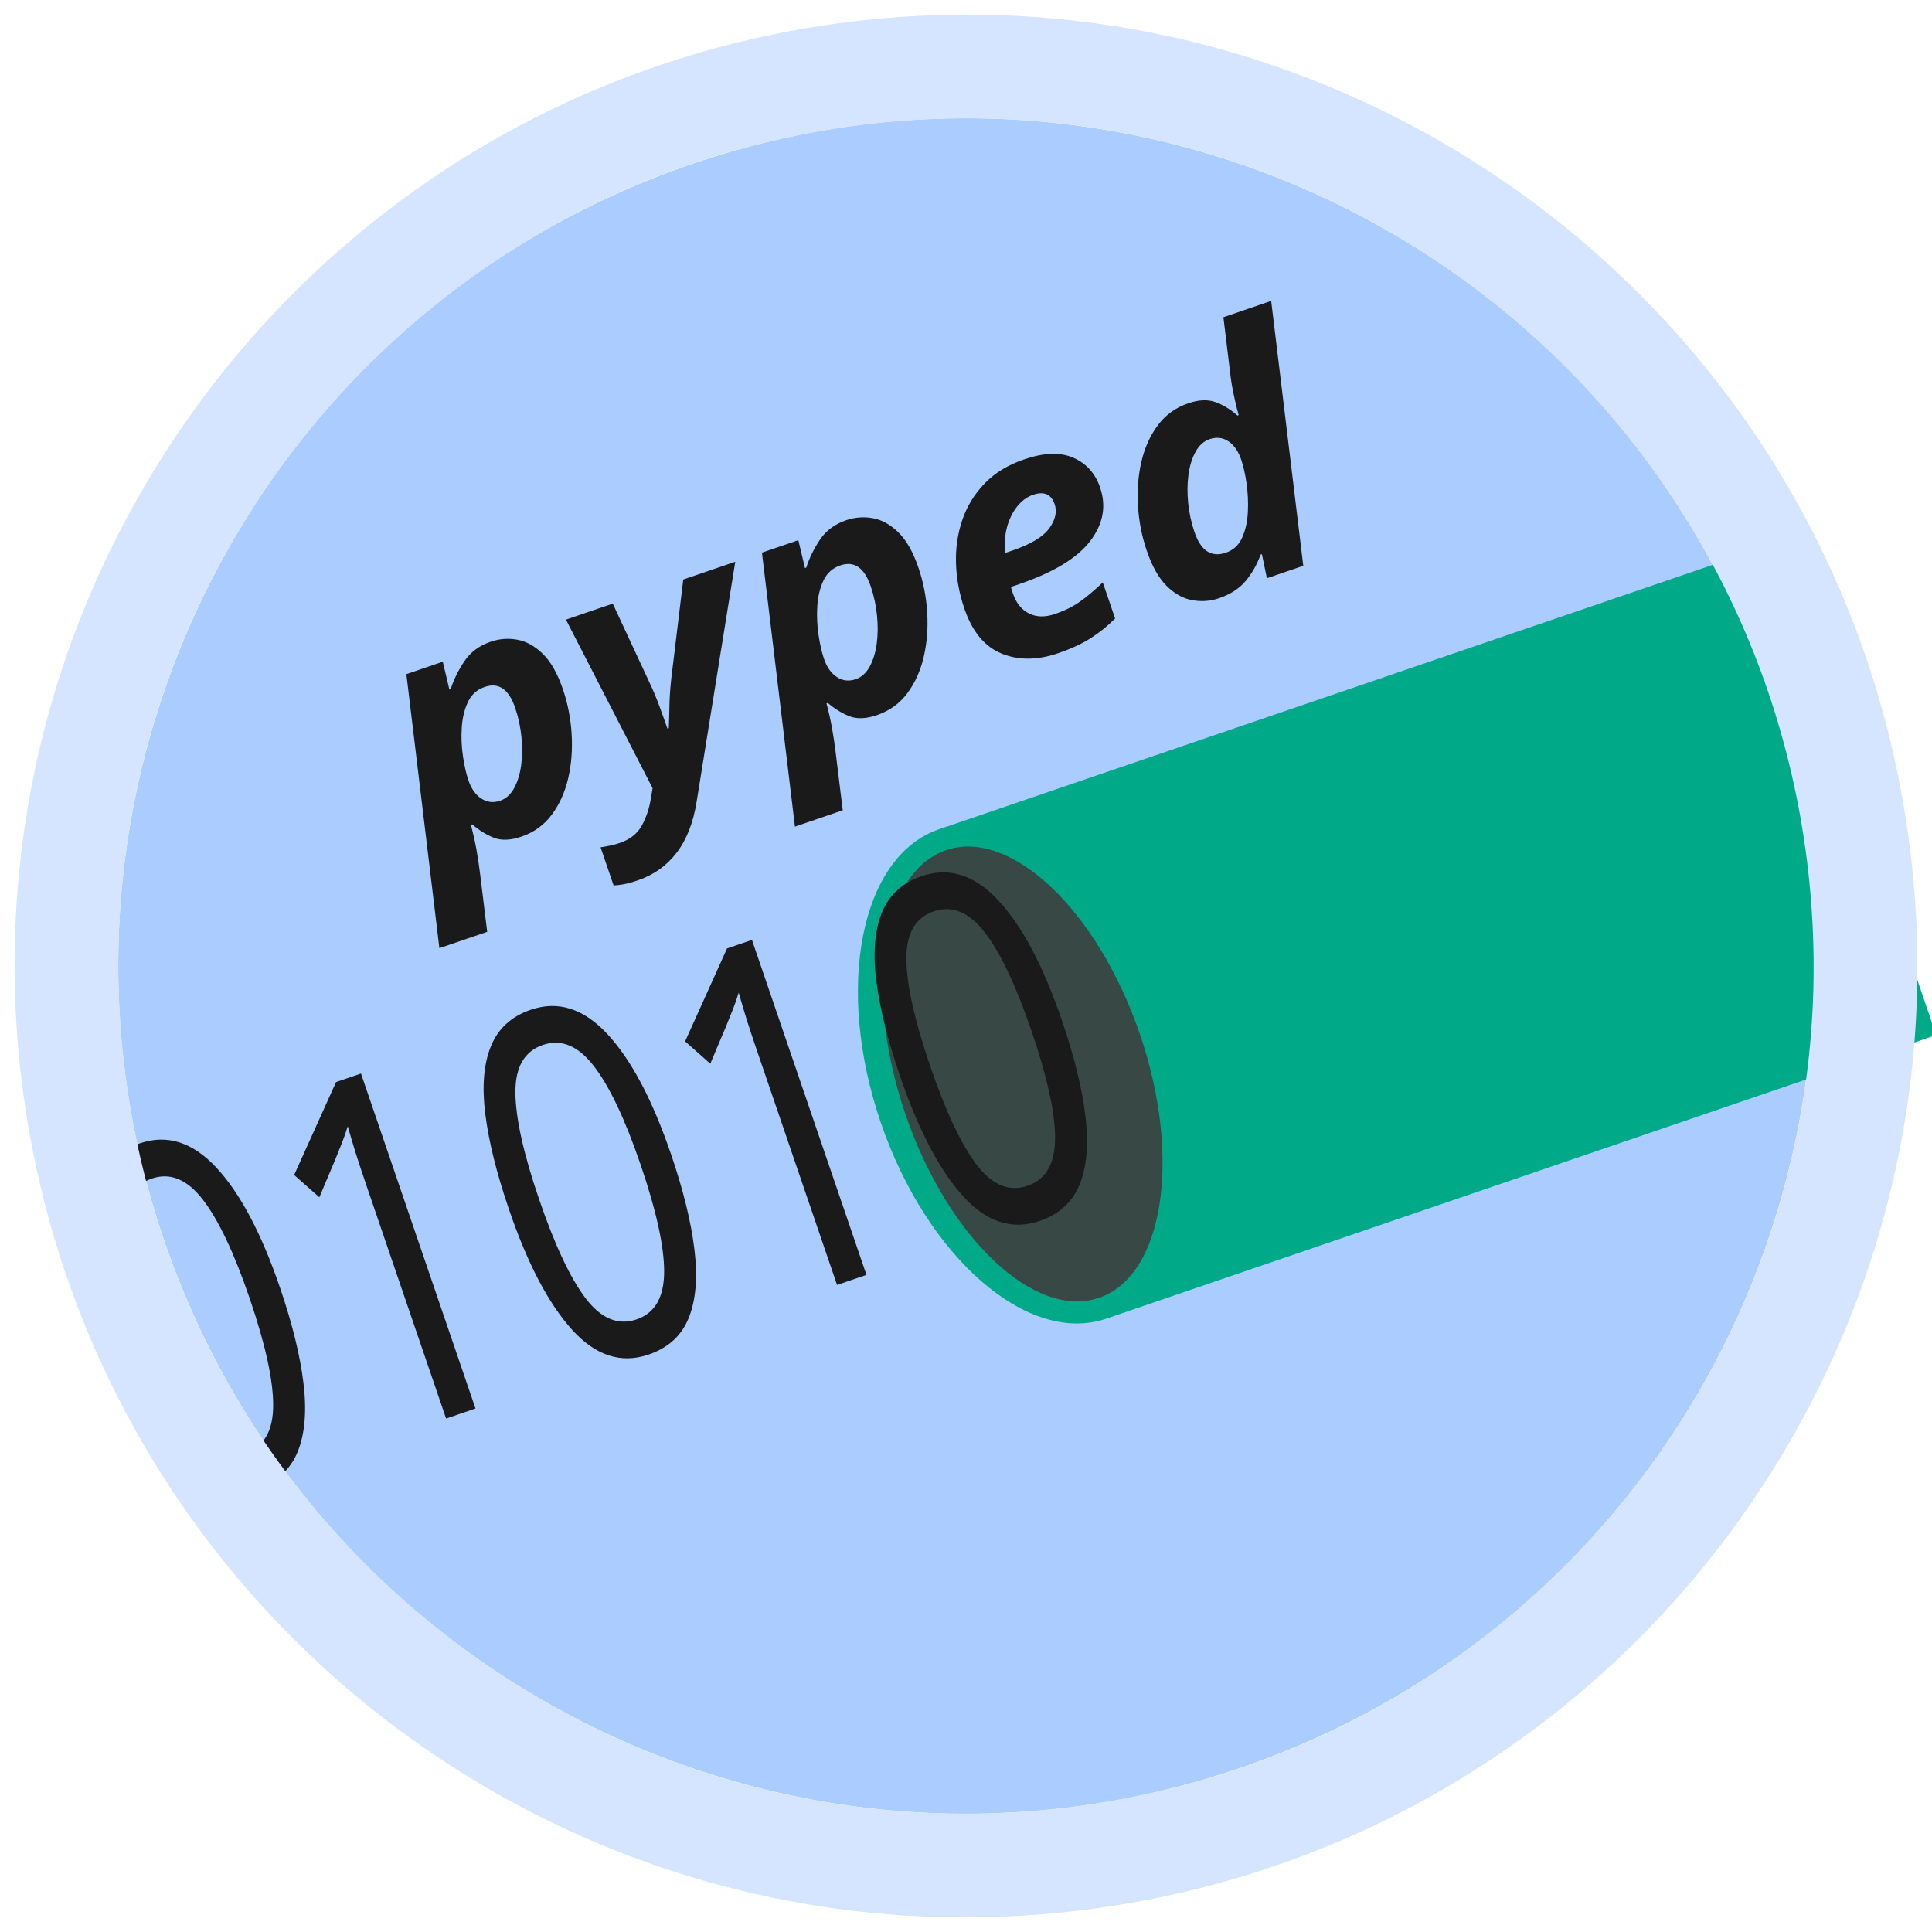
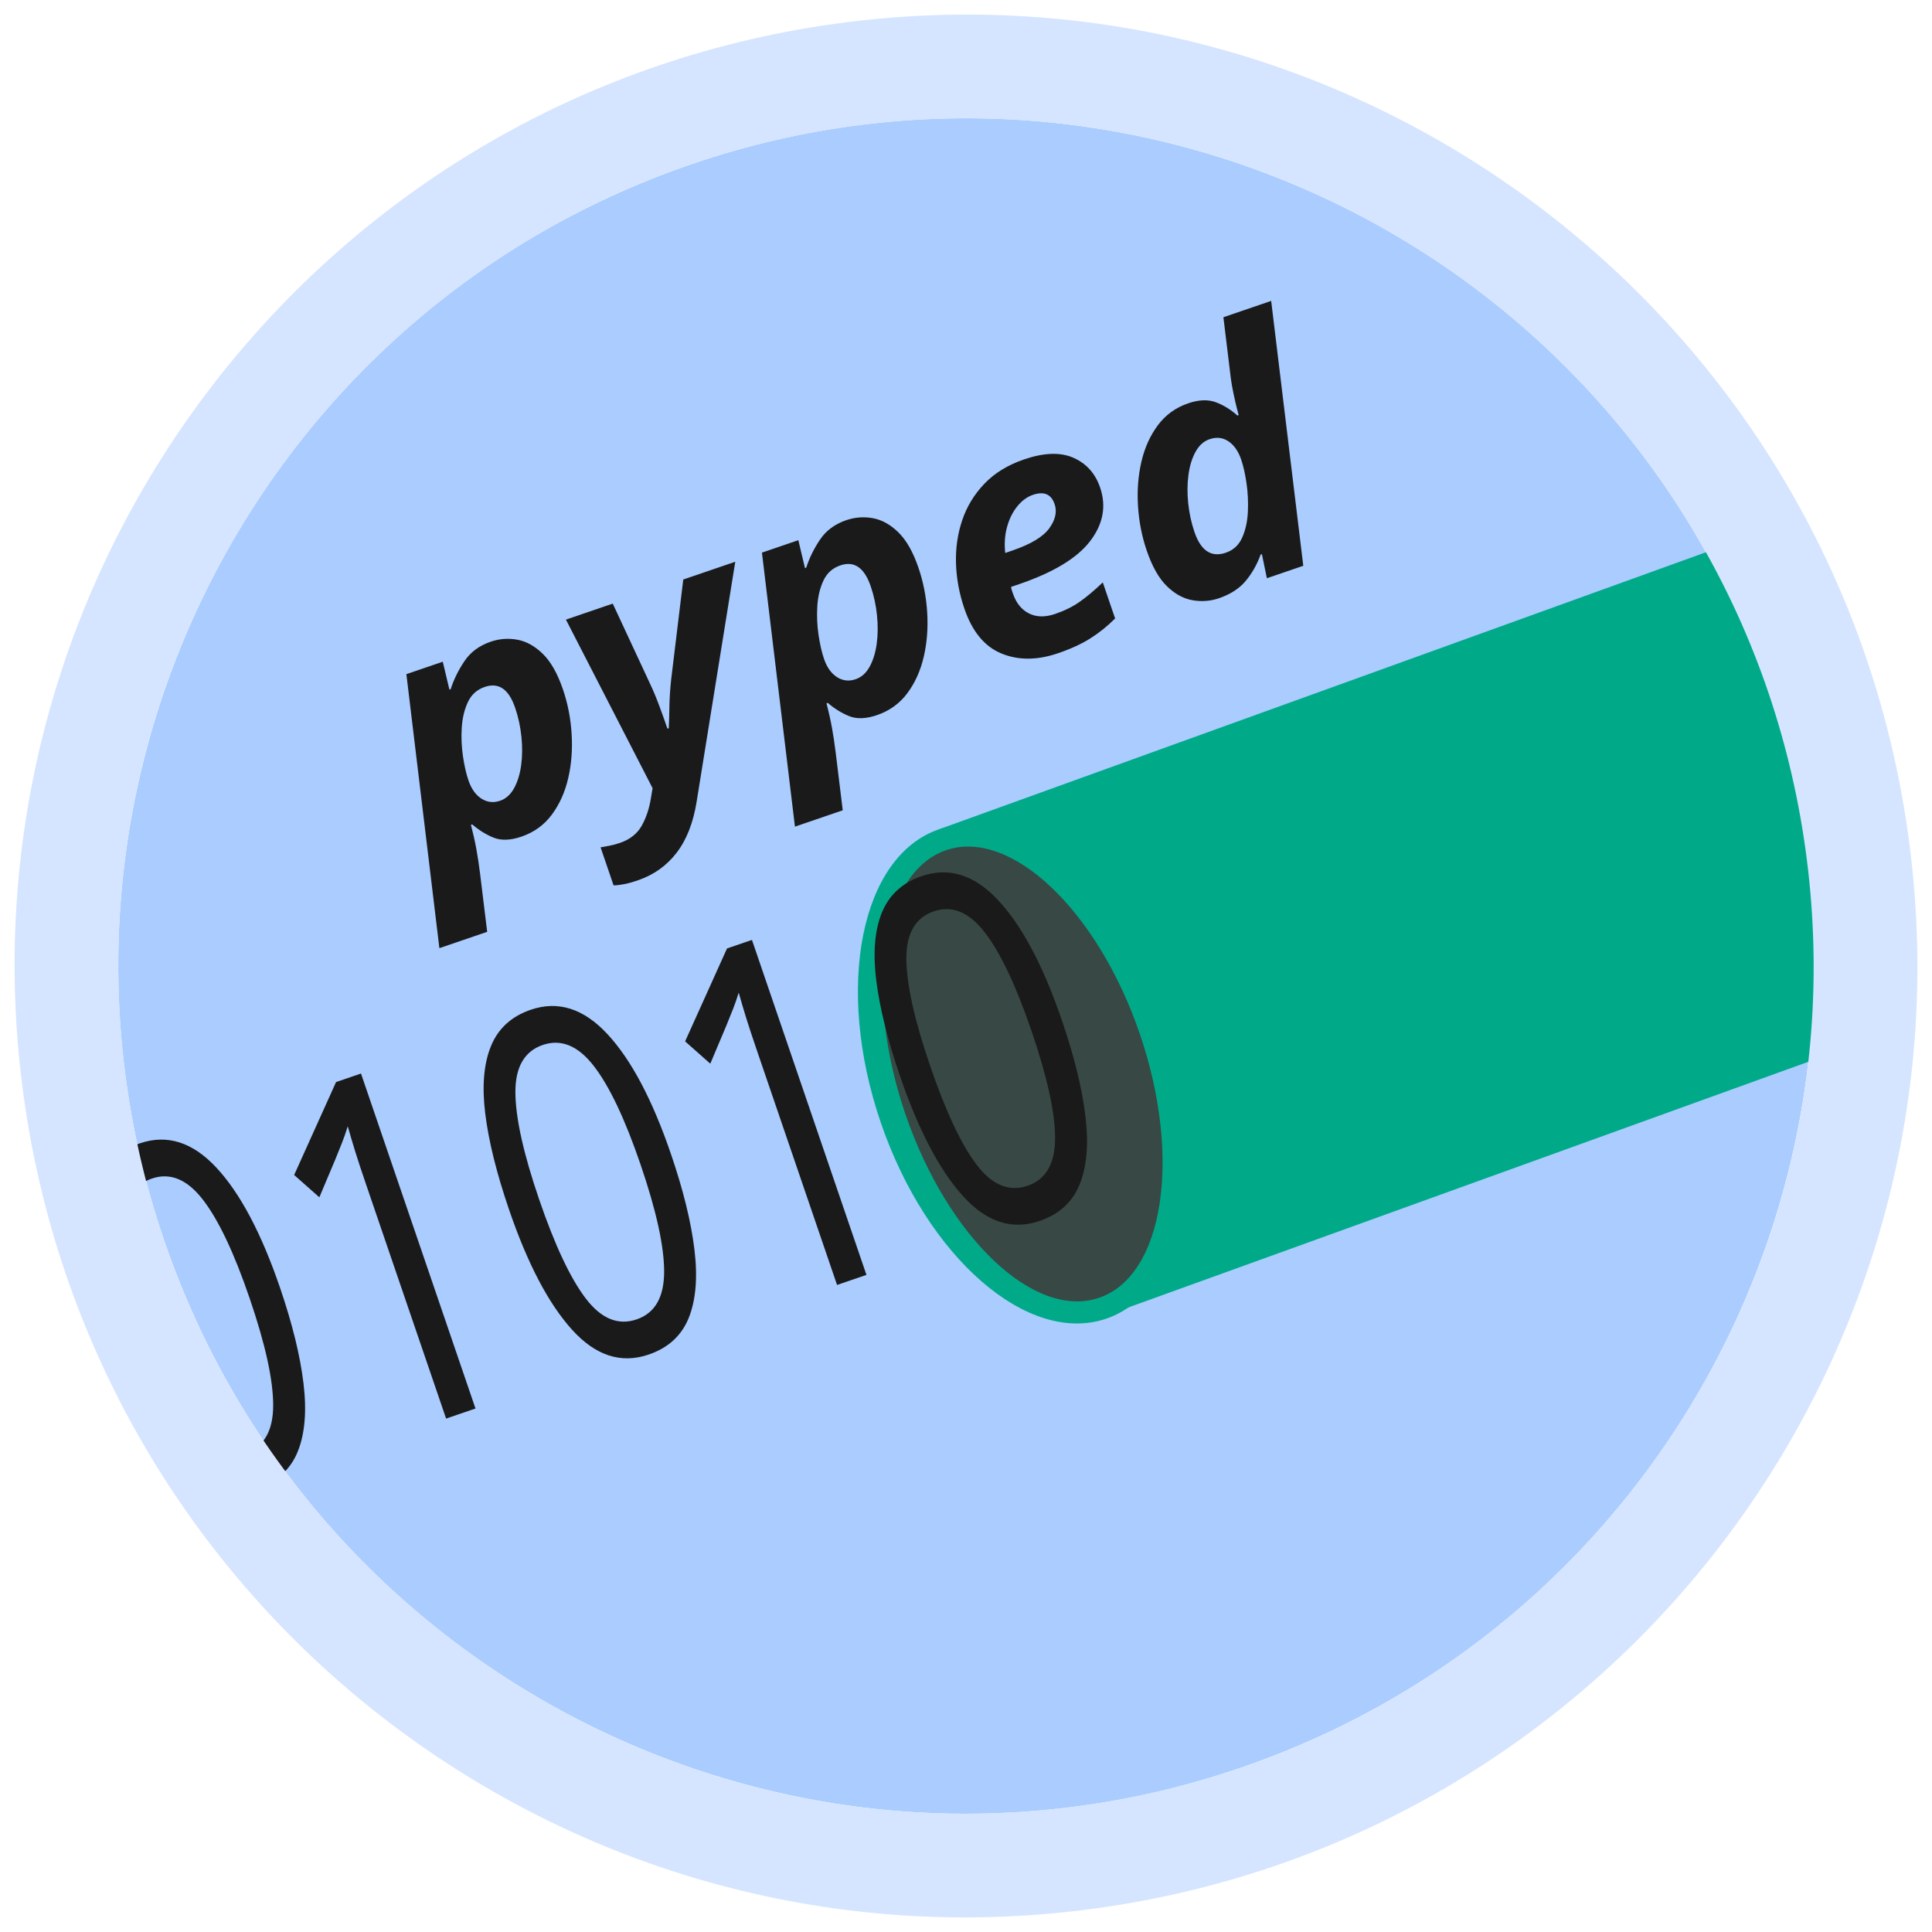
<svg xmlns="http://www.w3.org/2000/svg" width="1080" height="1080" viewBox="0 0 1080 1080" version="1.1" id="svg1">
  <defs id="defs1">
    <clipPath clipPathUnits="userSpaceOnUse" id="clipPath18">
      <g id="g19" transform="matrix(1.007072,0,0,1.007072,-7.59922,-3.867531)">
        <g id="use19" transform="matrix(0.9929778,0,0,0.9929778,7.545857,3.840372)" clip-path="url(#clipPath18)">
          <circle style="fill:#aaccff;fill-opacity:1;stroke-width:0.967" id="circle19" cx="536.22" cy="539.951" r="488.874" transform="matrix(0.9929778,0,0,0.9929778,7.545857,3.840372)" />
        </g>
      </g>
    </clipPath>
    <clipPath clipPathUnits="userSpaceOnUse" id="clipPath21">
      <g id="use21">
        <circle style="fill:#aaccff;fill-opacity:1;stroke-width:0.961" id="circle21" cx="540" cy="540" r="485.441" />
      </g>
    </clipPath>
  </defs>
  <g id="layer1">
    <path id="path22" style="fill:#aaccff;fill-opacity:1;stroke-width:0.979" d="M 386.776,91.676 A 473.785,473.785 0 0 0 91.676,693.224 473.785,473.785 0 0 0 693.224,988.324 473.785,473.785 0 0 0 988.324,386.776 473.785,473.785 0 0 0 386.776,91.676 Z" />
-     <rect style="fill:#00aa88;fill-opacity:1;stroke-width:0.67" id="rect4" width="489.914" height="289.097" x="347.135" y="608.425" transform="rotate(-18.86894)" />
+     <rect style="fill:#00aa88;fill-opacity:1;stroke-width:0.652" id="rect4" width="466.323" height="287.505" x="357.391" y="614.707" transform="matrix(0.9405102,-0.3397656,0.3076541,0.9514983,0,0)" />
    <ellipse style="fill:#00aa88;fill-opacity:1;stroke-width:0.69" id="path5" cx="346.759" cy="752.973" rx="83.802" ry="144.554" transform="rotate(-18.86894)" />
    <ellipse style="fill:#374845;fill-opacity:1;stroke-width:0.6" id="path5-6" cx="346.759" cy="752.973" rx="69.244" ry="132.213" transform="rotate(-18.86894)" />
    <text xml:space="preserve" style="font-style:normal;font-variant:normal;font-weight:normal;font-stretch:normal;font-size:236.553px;line-height:0;font-family:'Roboto Mono';-inkscape-font-specification:'Roboto Mono';letter-spacing:0px;word-spacing:0px;fill:#1c2224;fill-opacity:1;stroke-width:1.232" x="-222.939" y="709.244" id="text12" transform="matrix(0.8075943,-0.2760123,0.3789342,1.108737,0,0)">
      <tspan id="tspan12" x="-222.939" y="709.244" style="font-style:normal;font-variant:normal;font-weight:normal;font-stretch:normal;line-height:0;font-family:'Courier Prime Code';-inkscape-font-specification:'Courier Prime Code';letter-spacing:0px;word-spacing:0px;fill:#1a1a1a;stroke-width:1.232" dx="0" rotate="0 0 0 0 0 0">01010</tspan>
    </text>
    <path id="path23" style="fill:#d5e5ff;fill-opacity:1;stroke-width:0.979" d="M 466.764,13.292 A 531.775,531.775 0 0 0 13.292,613.236 531.775,531.775 0 0 0 613.236,1066.708 531.775,531.775 0 0 0 1066.708,466.764 531.775,531.775 0 0 0 466.764,13.292 Z m 7.986,57.438 A 473.785,473.785 0 0 1 1009.271,474.751 473.785,473.785 0 0 1 605.249,1009.271 473.785,473.785 0 0 1 70.729,605.249 473.785,473.785 0 0 1 474.751,70.729 Z" />
    <text xml:space="preserve" style="font-style:italic;font-variant:normal;font-weight:bold;font-stretch:normal;font-size:192px;font-family:'Courier Prime';-inkscape-font-specification:'Courier Prime Bold Italic';fill:#1c2224;fill-opacity:1" x="67.351" y="534.9" id="text11" transform="rotate(-18.86894)">
      <tspan id="tspan11" x="67.351" y="534.9" style="font-style:italic;font-variant:normal;font-weight:bold;font-stretch:normal;font-family:'Courier Prime';-inkscape-font-specification:'Courier Prime Bold Italic';fill:#1a1a1a">pyped</tspan>
    </text>
  </g>
</svg>
